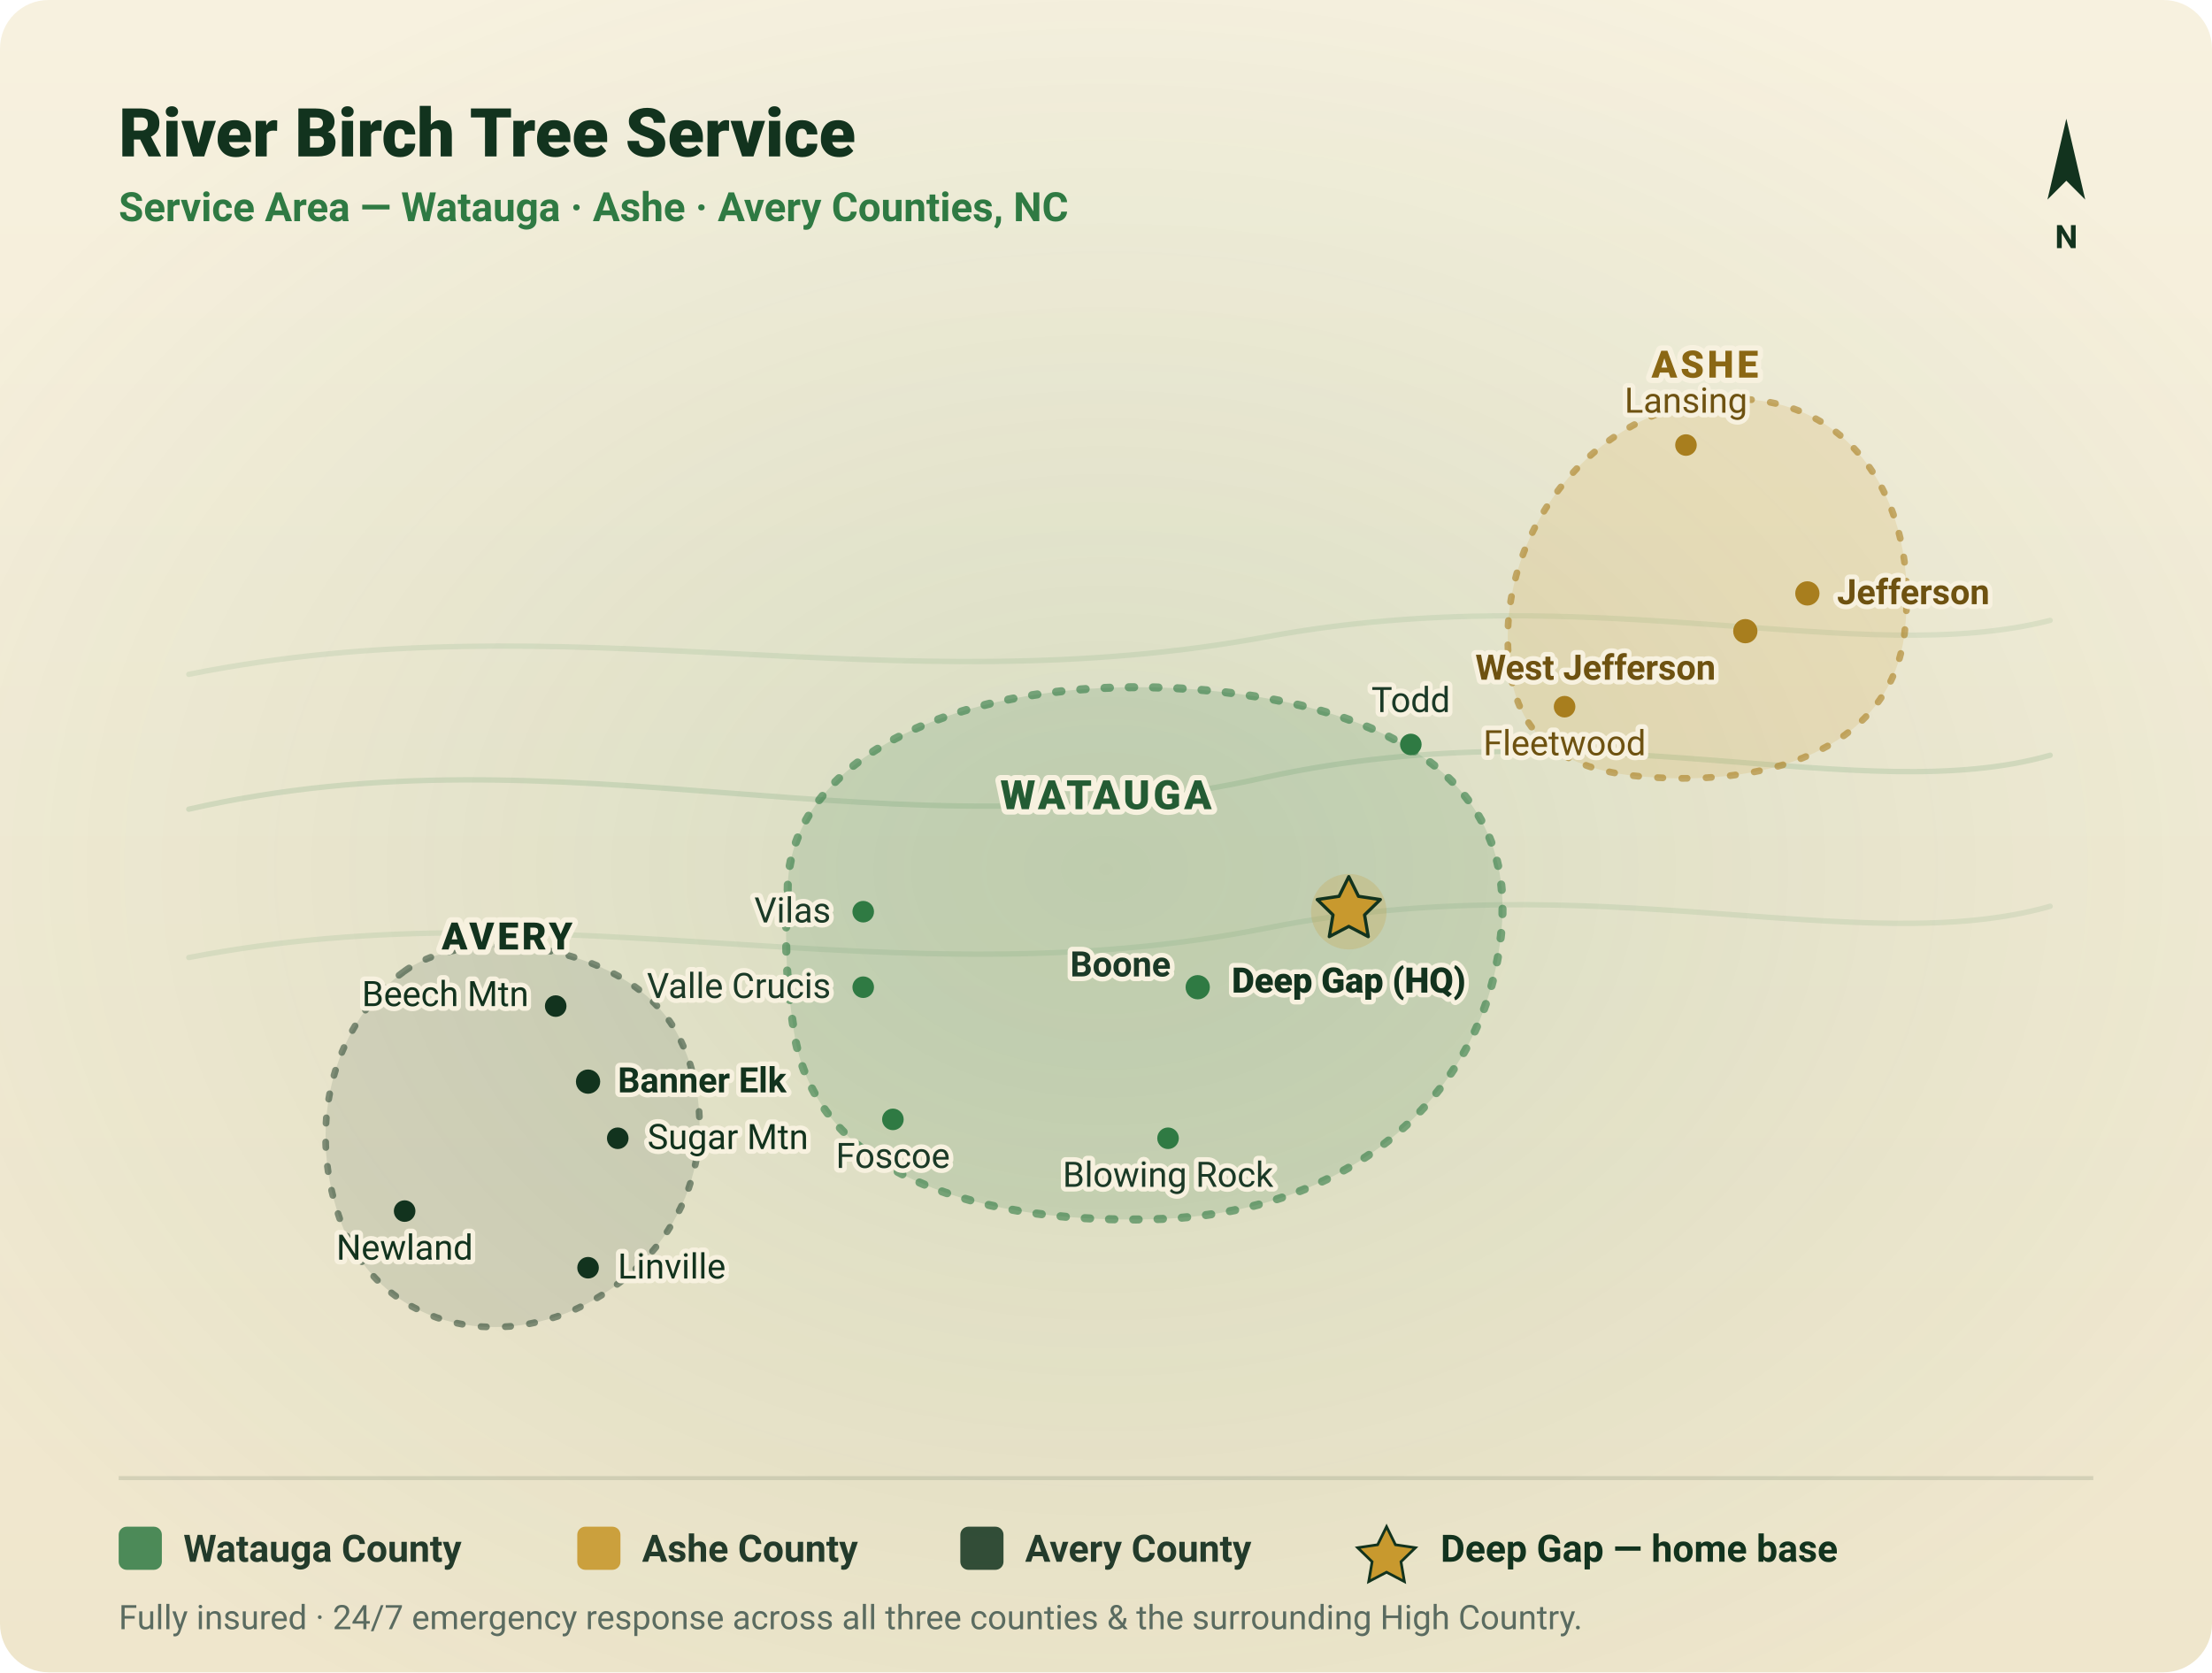
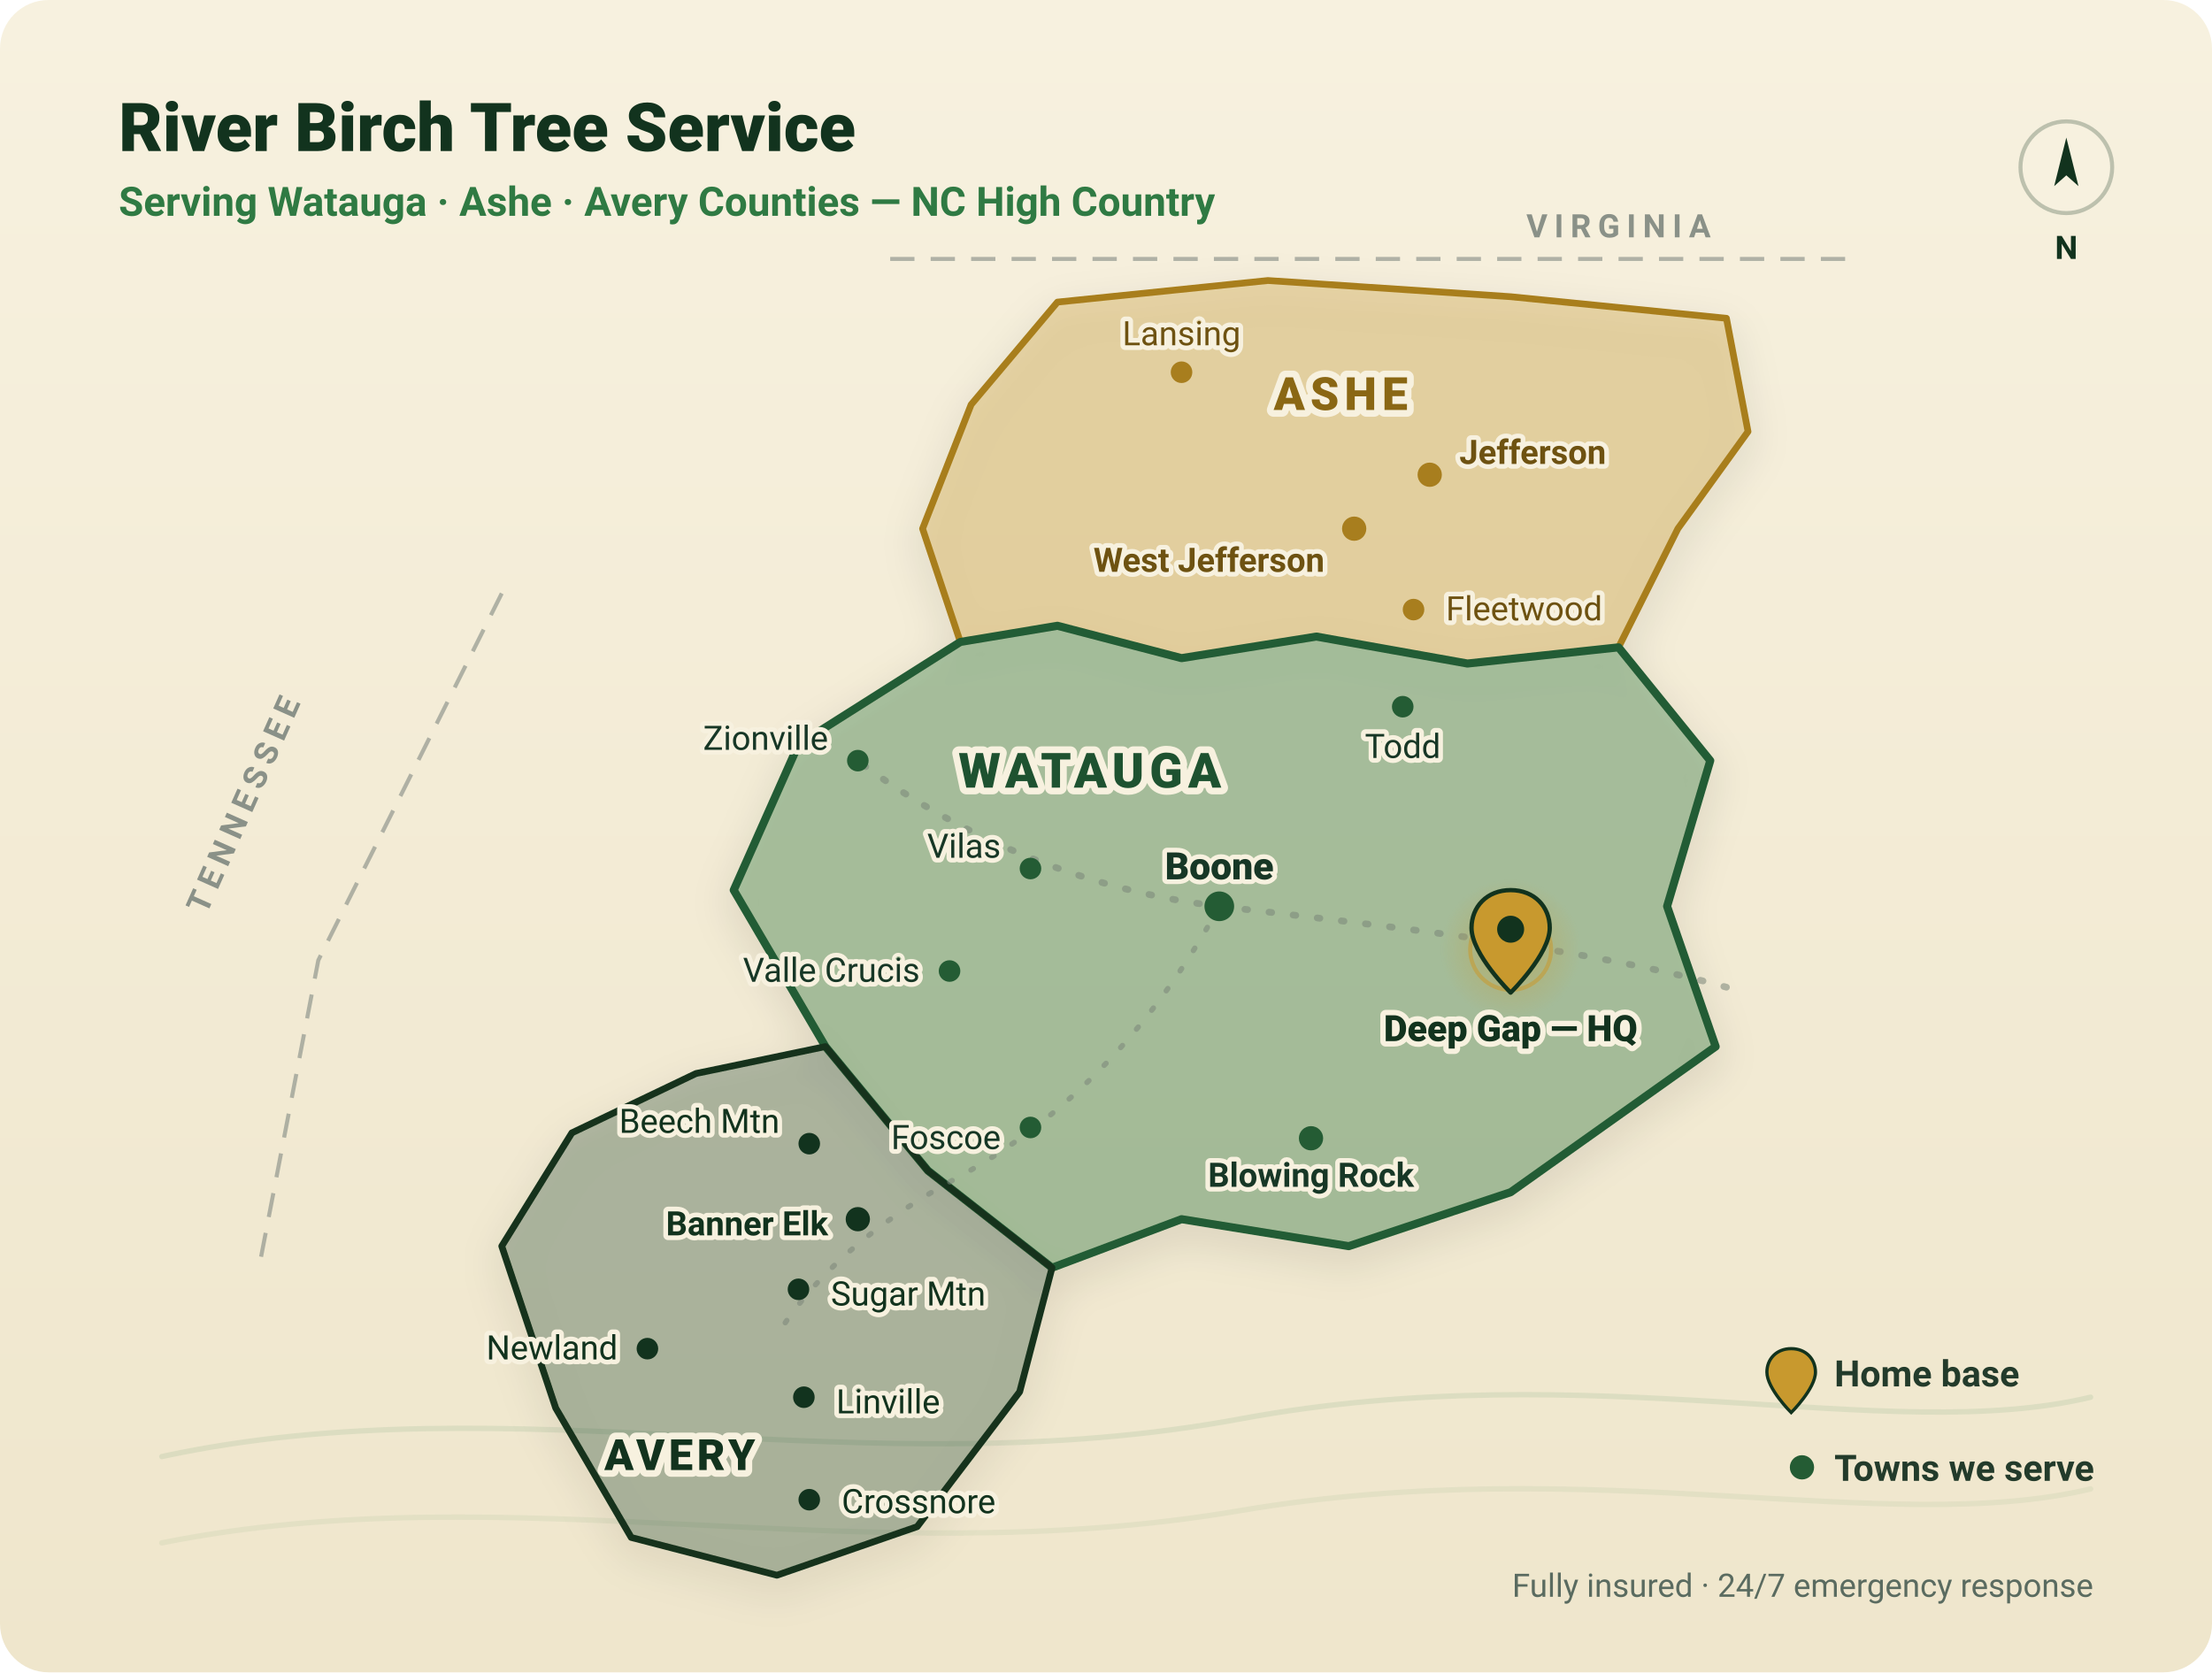
<svg xmlns="http://www.w3.org/2000/svg" viewBox="0 0 820 620" role="img" aria-label="River Birch Tree Service coverage map of Watauga, Ashe and Avery Counties in the High Country of North Carolina, based in Deep Gap">
  <defs>
    <linearGradient id="rbSky" x1="0" y1="0" x2="0" y2="1">
      <stop offset="0" stop-color="#F7F1DF" />
      <stop offset="1" stop-color="#EFE6CC" />
    </linearGradient>
-     <radialGradient id="rbGlow" cx="50%" cy="52%" r="60%">
-       <stop offset="0" stop-color="#2F7A43" stop-opacity="0.14" />
-       <stop offset="1" stop-color="#2F7A43" stop-opacity="0" />
+     <filter id="rbShadow" x="-8%" y="-8%" width="116%" height="116%">
+       <feDropShadow dx="0" dy="5" stdDeviation="7" flood-color="#12331E" flood-opacity="0.18" />
+     </filter>
+     <radialGradient id="rbPulse" cx="50%" cy="50%" r="50%">
+       <stop offset="0" stop-color="#C8992E" stop-opacity="0.45" />
+       <stop offset="1" stop-color="#C8992E" stop-opacity="0" />
    </radialGradient>
  </defs>
  <rect x="0" y="0" width="820" height="620" rx="18" fill="url(#rbSky)" />
-   <rect x="0" y="0" width="820" height="620" rx="18" fill="url(#rbGlow)" />
  <g fill="none" stroke="#2F7A43" stroke-linecap="round">
-     <path d="M70 300 C 210 268, 330 320, 470 288 C 590 262, 690 300, 760 280" stroke-opacity="0.14" stroke-width="2" />
-     <path d="M70 355 C 210 328, 330 372, 470 344 C 590 320, 690 356, 760 336" stroke-opacity="0.1" stroke-width="2" />
-     <path d="M70 250 C 210 222, 330 262, 470 236 C 590 214, 690 248, 760 230" stroke-opacity="0.1" stroke-width="2" />
+     <path d="M60 540 C 190 512, 320 552, 460 526 C 590 502, 700 536, 775 518" stroke-opacity="0.10" stroke-width="2" />
+     <path d="M60 572 C 190 546, 320 584, 460 560 C 590 538, 700 570, 775 552" stroke-opacity="0.07" stroke-width="2" />
  </g>
-   <path d="M150 360 C 175 342, 235 350, 252 385 C 268 418, 258 460, 220 482 C 185 502, 140 492, 126 452 C 113 415, 125 378, 150 360 Z" fill="#12331E" fill-opacity="0.11" stroke="#12331E" stroke-opacity="0.5" stroke-width="2.5" stroke-dasharray="2 7" stroke-linecap="round" />
-   <path d="M292 330 C 292 280, 360 248, 448 256 C 512 262, 565 288, 556 350 C 549 405, 502 450, 428 452 C 356 454, 300 432, 294 380 C 291 360, 291 345, 292 330 Z" fill="#2F7A43" fill-opacity="0.15" stroke="#2F7A43" stroke-opacity="0.6" stroke-width="3" stroke-dasharray="2 7" stroke-linecap="round" />
-   <path d="M560 250 C 552 200, 590 150, 640 148 C 685 146, 712 185, 706 235 C 701 275, 660 292, 610 288 C 582 286, 564 275, 560 250 Z" fill="#C8992E" fill-opacity="0.16" stroke="#A87E1E" stroke-opacity="0.6" stroke-width="2.5" stroke-dasharray="2 7" stroke-linecap="round" />
-   <g font-family="system-ui, -apple-system, 'Segoe UI', Roboto, sans-serif" font-weight="800" letter-spacing="1.2" paint-order="stroke" stroke="#F7F1DF" stroke-width="4" stroke-linejoin="round" text-anchor="middle">
-     <text x="188" y="352" font-size="14" fill="#12331E">AVERY</text>
-     <text x="410" y="300" font-size="15" fill="#245C34">WATAUGA</text>
-     <text x="632" y="140" font-size="14" fill="#8A6714">ASHE</text>
+   <g font-family="system-ui, -apple-system, 'Segoe UI', Roboto, sans-serif" font-size="12" font-weight="700" letter-spacing="2.5" fill="#8A9188">
+     <path d="M330 96 L688 96" stroke="#8A9188" stroke-width="1.5" stroke-dasharray="9 6" fill="none" opacity="0.65" />
+     <text x="600" y="88" text-anchor="middle">VIRGINIA</text>
+     <path d="M186 220 L118 356 L96 470" stroke="#8A9188" stroke-width="1.5" stroke-dasharray="9 6" fill="none" opacity="0.65" />
+     <text x="94" y="300" text-anchor="middle" transform="rotate(-66 94 300)">TENNESSEE</text>
  </g>
-   <g font-family="system-ui, -apple-system, 'Segoe UI', Roboto, sans-serif" font-size="13" paint-order="stroke" stroke="#F7F1DF" stroke-width="3.5" stroke-linejoin="round">
-     <g fill="#1B3A27">
-       <circle cx="444" cy="366" r="4.5" fill="#2F7A43" stroke="none" />
-       <text x="434" y="362" text-anchor="end" font-weight="600">Boone</text>
-       <circle cx="433" cy="422" r="4" fill="#2F7A43" stroke="none" />
-       <text x="433" y="440" text-anchor="middle">Blowing Rock</text>
-       <circle cx="320" cy="338" r="4" fill="#2F7A43" stroke="none" />
-       <text x="308" y="342" text-anchor="end">Vilas</text>
-       <circle cx="320" cy="366" r="4" fill="#2F7A43" stroke="none" />
-       <text x="308" y="370" text-anchor="end">Valle Crucis</text>
-       <circle cx="331" cy="415" r="4" fill="#2F7A43" stroke="none" />
-       <text x="331" y="433" text-anchor="middle">Foscoe</text>
-       <circle cx="523" cy="276" r="4" fill="#2F7A43" stroke="none" />
-       <text x="523" y="264" text-anchor="middle">Todd</text>
+   <g filter="url(#rbShadow)">
+     <path d="M356 238 L392 232 L438 244 L488 236 L544 246 L600 240              L622 196 L648 160 L640 118              L560 110 L470 104 L392 112              L360 150 L342 196 Z" fill="#C8992E" fill-opacity="0.30" stroke="#A87E1E" stroke-width="2.5" stroke-linejoin="round" />
+     <path d="M356 238 L392 232 L438 244 L488 236 L544 246 L600 240              L634 282 L618 336 L636 388              L560 442 L500 462              L438 452 L390 470              L344 434 L306 388              L272 330 L296 276 Z" fill="#2F7A43" fill-opacity="0.34" stroke="#245C34" stroke-width="3" stroke-linejoin="round" />
+     <path d="M306 388 L344 434 L390 470              L378 516 L340 566              L288 584 L234 570              L206 522 L186 462              L212 420 L258 398 Z" fill="#12331E" fill-opacity="0.26" stroke="#12331E" stroke-width="2.5" stroke-linejoin="round" />
+   </g>
+   <g font-family="system-ui, -apple-system, 'Segoe UI', Roboto, sans-serif" font-weight="800" paint-order="stroke" stroke="#F7F1DF" stroke-width="5" stroke-linejoin="round" text-anchor="middle">
+     <text x="497" y="152" font-size="17" letter-spacing="2" fill="#8A6714">ASHE</text>
+     <text x="404" y="292" font-size="18" letter-spacing="2" fill="#1E5230">WATAUGA</text>
+     <text x="252" y="545" font-size="16" letter-spacing="1.5" fill="#12331E">AVERY</text>
+   </g>
+   <g fill="none" stroke="#7A8578" stroke-linecap="round" opacity="0.55">
+     <path d="M640 366 C 590 352, 520 344, 452 336 C 400 330, 352 308, 318 282" stroke-width="2.5" stroke-dasharray="1 8" />
+     <path d="M452 336 C 428 380, 396 414, 356 436 C 330 450, 306 468, 290 492" stroke-width="2" stroke-dasharray="1 8" />
+   </g>
+   <g font-family="system-ui, -apple-system, 'Segoe UI', Roboto, sans-serif" font-size="12.5" paint-order="stroke" stroke="#F7F1DF" stroke-width="3.5" stroke-linejoin="round">
+     <g fill="#6E5211">
+       <circle cx="438" cy="138" r="4" fill="#A87E1E" stroke="none" />
+       <text x="438" y="128" text-anchor="middle">Lansing</text>
+       <circle cx="530" cy="176" r="4.5" fill="#A87E1E" stroke="none" />
+       <text x="541" y="172" text-anchor="start" font-weight="700">Jefferson</text>
+       <circle cx="502" cy="196" r="4.5" fill="#A87E1E" stroke="none" />
+       <text x="491" y="212" text-anchor="end" font-weight="700">West Jefferson</text>
+       <circle cx="524" cy="226" r="4" fill="#A87E1E" stroke="none" />
+       <text x="536" y="230" text-anchor="start">Fleetwood</text>
    </g>
-     <g fill="#6E5211">
-       <circle cx="625" cy="165" r="4" fill="#A87E1E" stroke="none" />
-       <text x="625" y="153" text-anchor="middle">Lansing</text>
-       <circle cx="670" cy="220" r="4.5" fill="#A87E1E" stroke="none" />
-       <text x="681" y="224" text-anchor="start" font-weight="600">Jefferson</text>
-       <circle cx="647" cy="234" r="4.5" fill="#A87E1E" stroke="none" />
-       <text x="636" y="252" text-anchor="end" font-weight="600">West Jefferson</text>
-       <circle cx="580" cy="262" r="4" fill="#A87E1E" stroke="none" />
-       <text x="580" y="280" text-anchor="middle">Fleetwood</text>
+     <g fill="#173726">
+       <circle cx="452" cy="336" r="5.5" fill="#245C34" stroke="none" />
+       <text x="452" y="326" text-anchor="middle" font-weight="800" font-size="14">Boone</text>
+       <circle cx="486" cy="422" r="4.5" fill="#245C34" stroke="none" />
+       <text x="486" y="440" text-anchor="middle" font-weight="700">Blowing Rock</text>
+       <circle cx="382" cy="322" r="4" fill="#245C34" stroke="none" />
+       <text x="371" y="318" text-anchor="end">Vilas</text>
+       <circle cx="352" cy="360" r="4" fill="#245C34" stroke="none" />
+       <text x="341" y="364" text-anchor="end">Valle Crucis</text>
+       <circle cx="318" cy="282" r="4" fill="#245C34" stroke="none" />
+       <text x="307" y="278" text-anchor="end">Zionville</text>
+       <circle cx="382" cy="418" r="4" fill="#245C34" stroke="none" />
+       <text x="371" y="426" text-anchor="end">Foscoe</text>
+       <circle cx="520" cy="262" r="4" fill="#245C34" stroke="none" />
+       <text x="520" y="281" text-anchor="middle">Todd</text>
    </g>
    <g fill="#12331E">
-       <circle cx="206" cy="373" r="4" fill="#12331E" stroke="none" />
-       <text x="196" y="373" text-anchor="end">Beech Mtn</text>
-       <circle cx="218" cy="401" r="4.5" fill="#12331E" stroke="none" />
-       <text x="229" y="405" text-anchor="start" font-weight="600">Banner Elk</text>
-       <circle cx="229" cy="422" r="4" fill="#12331E" stroke="none" />
-       <text x="240" y="426" text-anchor="start">Sugar Mtn</text>
-       <circle cx="150" cy="449" r="4" fill="#12331E" stroke="none" />
-       <text x="150" y="467" text-anchor="middle">Newland</text>
-       <circle cx="218" cy="470" r="4" fill="#12331E" stroke="none" />
-       <text x="229" y="474" text-anchor="start">Linville</text>
+       <circle cx="300" cy="424" r="4" fill="#12331E" stroke="none" />
+       <text x="289" y="420" text-anchor="end">Beech Mtn</text>
+       <circle cx="318" cy="452" r="4.5" fill="#12331E" stroke="none" />
+       <text x="307" y="458" text-anchor="end" font-weight="700">Banner Elk</text>
+       <circle cx="296" cy="478" r="4" fill="#12331E" stroke="none" />
+       <text x="308" y="484" text-anchor="start">Sugar Mtn</text>
+       <circle cx="240" cy="500" r="4" fill="#12331E" stroke="none" />
+       <text x="229" y="504" text-anchor="end">Newland</text>
+       <circle cx="298" cy="518" r="4" fill="#12331E" stroke="none" />
+       <text x="310" y="524" text-anchor="start">Linville</text>
+       <circle cx="300" cy="556" r="4" fill="#12331E" stroke="none" />
+       <text x="312" y="561" text-anchor="start">Crossnore</text>
    </g>
  </g>
  <g>
-     <circle cx="500" cy="338" r="14" fill="#C8992E" fill-opacity="0.22" />
-     <path d="M500 325 l3.6 7.3 8.1 1.2 -5.85 5.7 1.38 8.05 -7.23 -3.8 -7.23 3.8 1.38 -8.05 -5.85 -5.7 8.1 -1.2 Z" fill="#C8992E" stroke="#12331E" stroke-width="1.2" stroke-linejoin="round" />
-     <text x="500" y="368" text-anchor="middle" font-family="system-ui, -apple-system, 'Segoe UI', Roboto, sans-serif" font-size="13" font-weight="800" fill="#12331E" paint-order="stroke" stroke="#F7F1DF" stroke-width="3.5" stroke-linejoin="round">Deep Gap (HQ)</text>
+     <circle cx="560" cy="352" r="26" fill="url(#rbPulse)" />
+     <circle cx="560" cy="352" r="15" fill="none" stroke="#C8992E" stroke-width="1.5" stroke-opacity="0.55" />
+     <path d="M560 330 c -8.8 0 -14.5 6.2 -14.5 14 c 0 9.8 14.5 24 14.5 24 c 0 0 14.5 -14.2 14.5 -24 c 0 -7.8 -5.7 -14 -14.5 -14 Z" fill="#C8992E" stroke="#12331E" stroke-width="1.6" stroke-linejoin="round" />
+     <circle cx="560" cy="344.5" r="5" fill="#12331E" />
+     <text x="560" y="386" text-anchor="middle" font-family="system-ui, -apple-system, 'Segoe UI', Roboto, sans-serif" font-size="13.5" font-weight="800" fill="#12331E" paint-order="stroke" stroke="#F7F1DF" stroke-width="4" stroke-linejoin="round">Deep Gap — HQ</text>
  </g>
  <g font-family="system-ui, -apple-system, 'Segoe UI', Roboto, sans-serif">
-     <text x="44" y="58" font-size="25" font-weight="800" fill="#12331E">River Birch Tree Service</text>
-     <text x="44" y="82" font-size="15" font-weight="600" fill="#2F7A43">Service Area — Watauga · Ashe · Avery Counties, NC</text>
+     <text x="44" y="56" font-size="25" font-weight="800" fill="#12331E">River Birch Tree Service</text>
+     <text x="44" y="80" font-size="15" font-weight="600" fill="#2F7A43">Serving Watauga · Ashe · Avery Counties — NC High Country</text>
  </g>
-   <g transform="translate(766 66)" font-family="system-ui, -apple-system, 'Segoe UI', Roboto, sans-serif">
-     <path d="M0 -22 L7 8 L0 1 L-7 8 Z" fill="#12331E" />
-     <text x="0" y="26" text-anchor="middle" font-size="12" font-weight="700" fill="#12331E">N</text>
+   <g transform="translate(766 62)" font-family="system-ui, -apple-system, 'Segoe UI', Roboto, sans-serif">
+     <circle r="17" fill="#F7F1DF" stroke="#12331E" stroke-opacity="0.25" stroke-width="1.5" />
+     <path d="M0 -11 L4.5 7 L0 3 L-4.5 7 Z" fill="#12331E" />
+     <text x="0" y="34" text-anchor="middle" font-size="12" font-weight="700" fill="#12331E">N</text>
  </g>
-   <g font-family="system-ui, -apple-system, 'Segoe UI', Roboto, sans-serif" font-size="14" fill="#233B2B">
-     <line x1="44" y1="548" x2="776" y2="548" stroke="#12331E" stroke-opacity="0.12" stroke-width="1.5" />
-     <rect x="44" y="566" width="16" height="16" rx="3" fill="#2F7A43" fill-opacity="0.85" />
-     <text x="68" y="579" font-weight="600">Watauga County</text>
-     <rect x="214" y="566" width="16" height="16" rx="3" fill="#C8992E" fill-opacity="0.9" />
-     <text x="238" y="579" font-weight="600">Ashe County</text>
-     <rect x="356" y="566" width="16" height="16" rx="3" fill="#12331E" fill-opacity="0.85" />
-     <text x="380" y="579" font-weight="600">Avery County</text>
-     <path d="M520 574 l3.3 6.7 7.4 1.1 -5.35 5.2 1.26 7.35 -6.61 -3.47 -6.61 3.47 1.26 -7.35 -5.35 -5.2 7.4 -1.1 Z" transform="translate(-6 -8)" fill="#C8992E" stroke="#12331E" stroke-width="1" />
-     <text x="534" y="579" font-weight="600" fill="#12331E">Deep Gap — home base</text>
-     <text x="44" y="604" font-size="12.5" fill="#5A6B60">Fully insured · 24/7 emergency response across all three counties &amp; the surrounding High Country.</text>
+   <g font-family="system-ui, -apple-system, 'Segoe UI', Roboto, sans-serif" font-size="13.5" fill="#233B2B">
+     <path d="M664 500 c -5.5 0 -9 3.9 -9 8.7 c 0 6.1 9 15 9 15 c 0 0 9 -8.9 9 -15 c 0 -4.8 -3.5 -8.7 -9 -8.7 Z" fill="#C8992E" stroke="#12331E" stroke-width="1.2" />
+     <text x="680" y="514" font-weight="700">Home base</text>
+     <circle cx="668" cy="544" r="4.5" fill="#245C34" />
+     <text x="680" y="549" font-weight="600">Towns we serve</text>
+     <text x="776" y="592" text-anchor="end" font-size="12" fill="#5A6B60">Fully insured · 24/7 emergency response</text>
  </g>
</svg>
